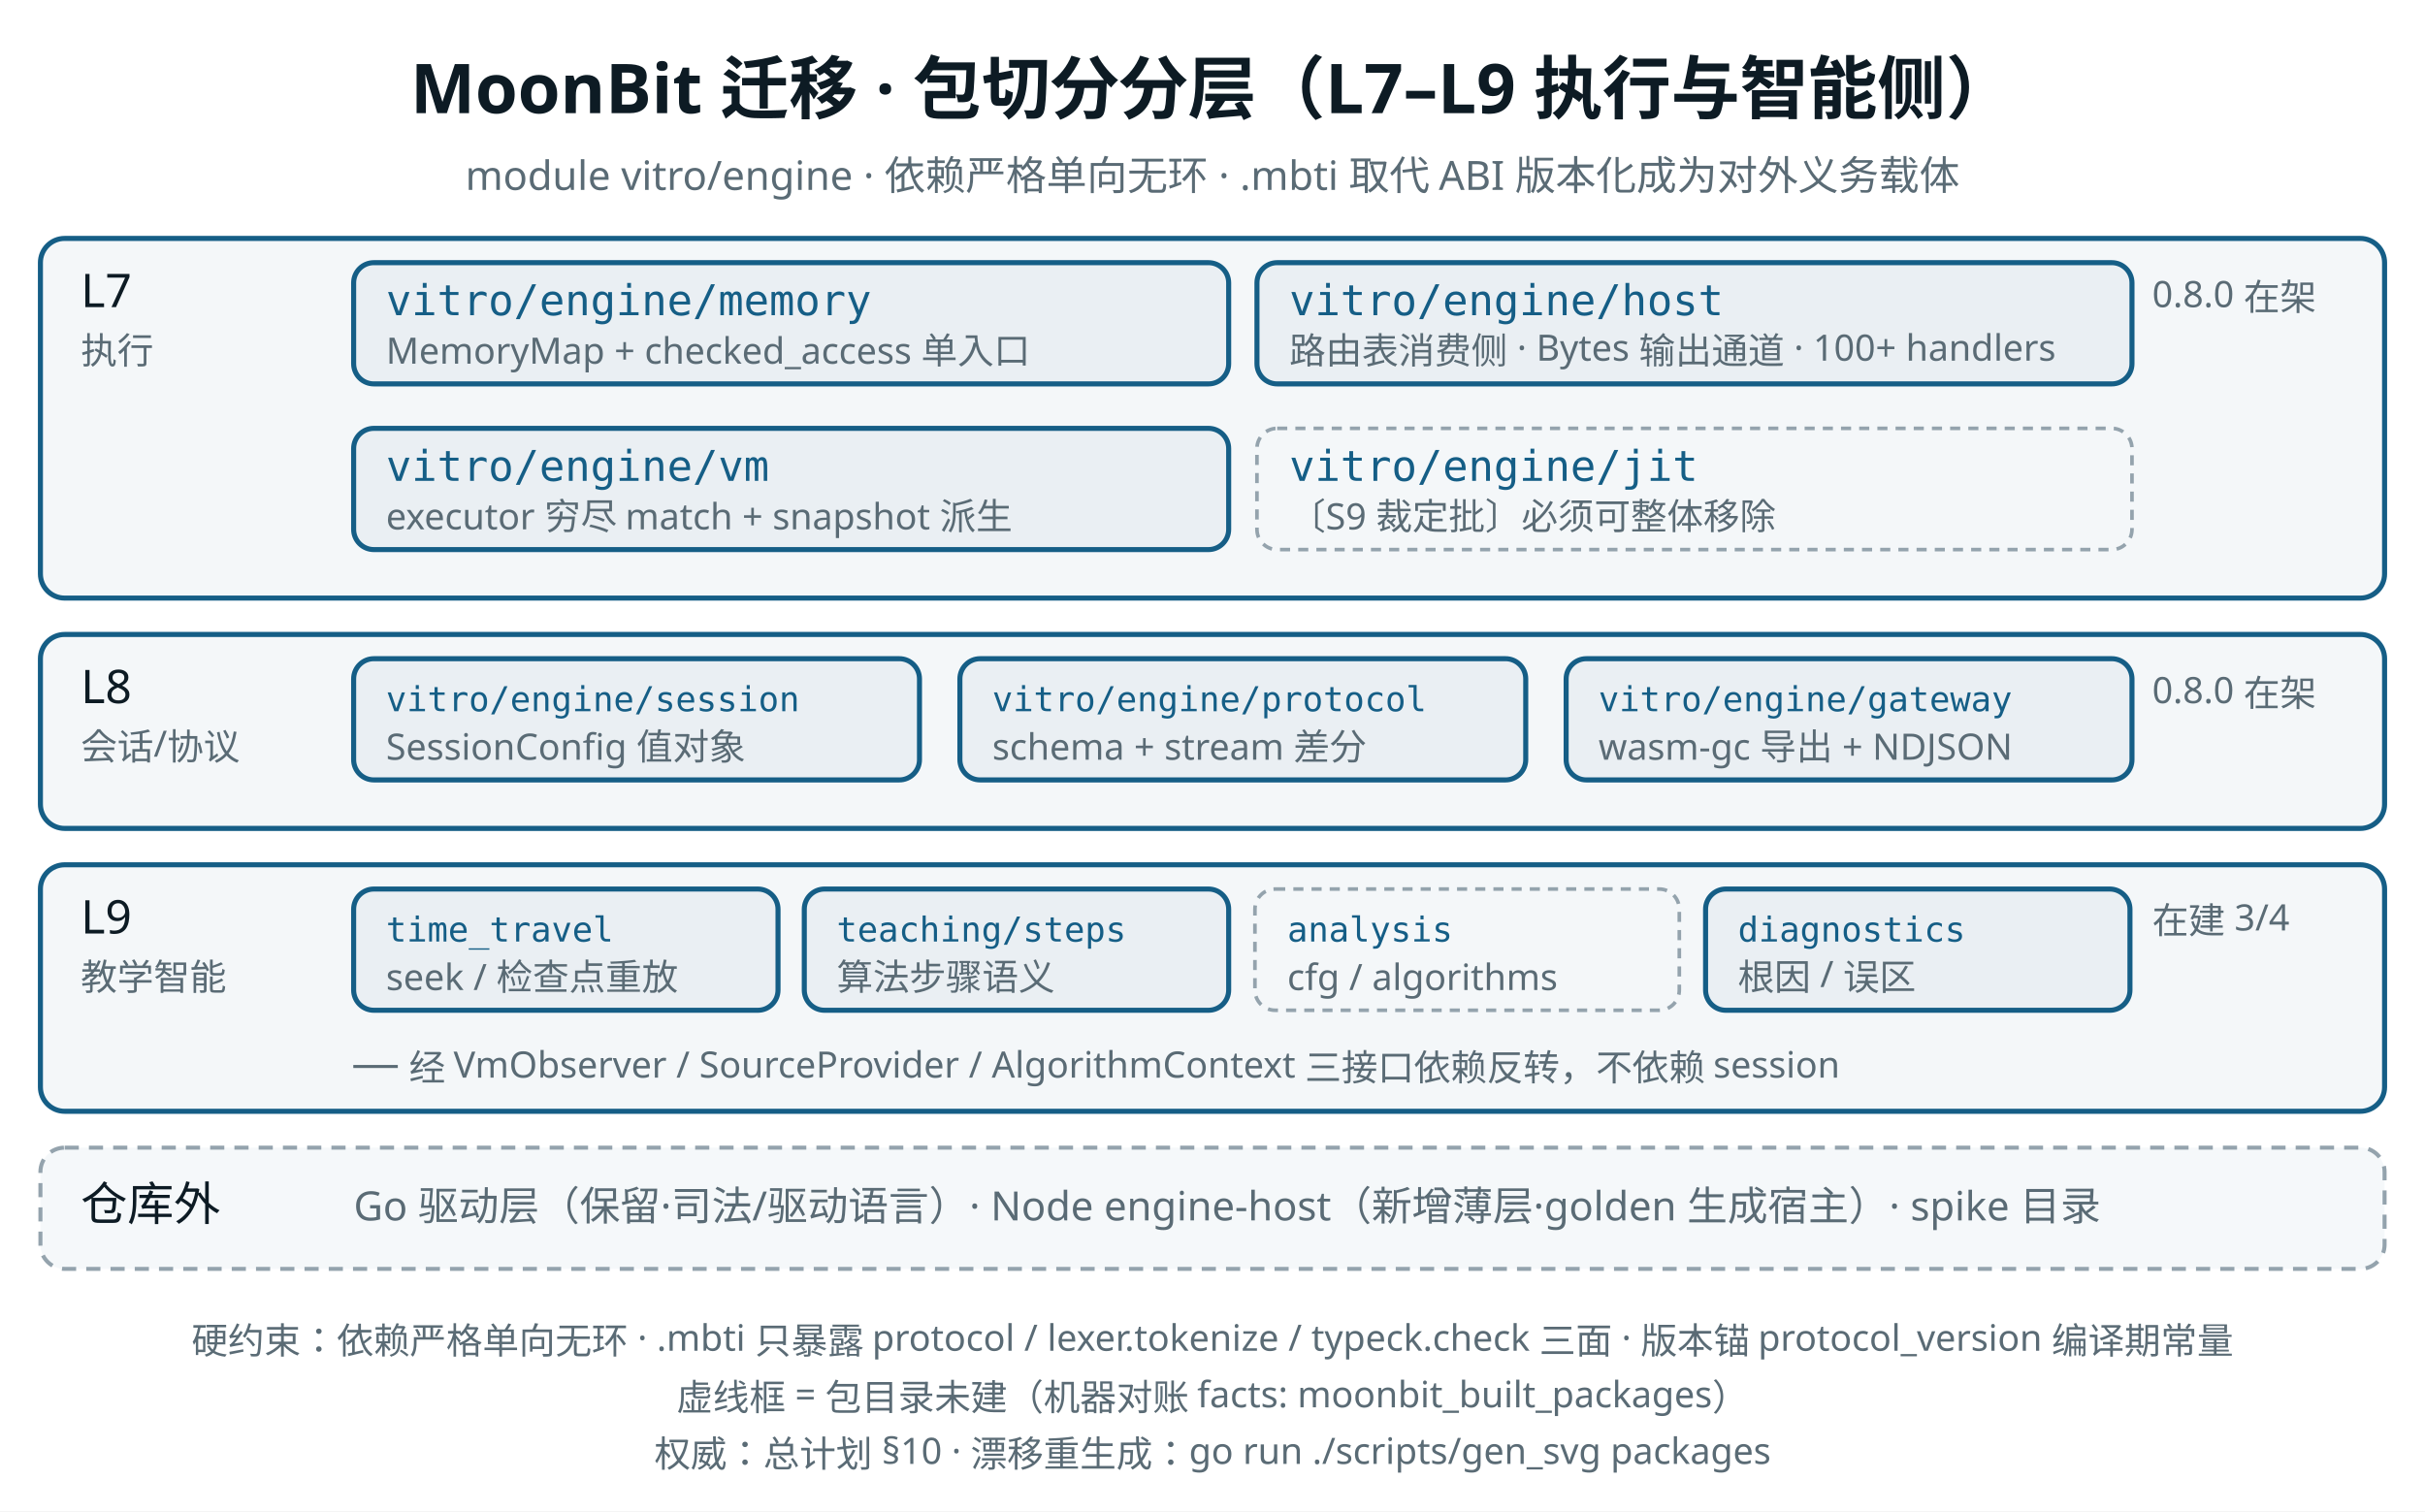
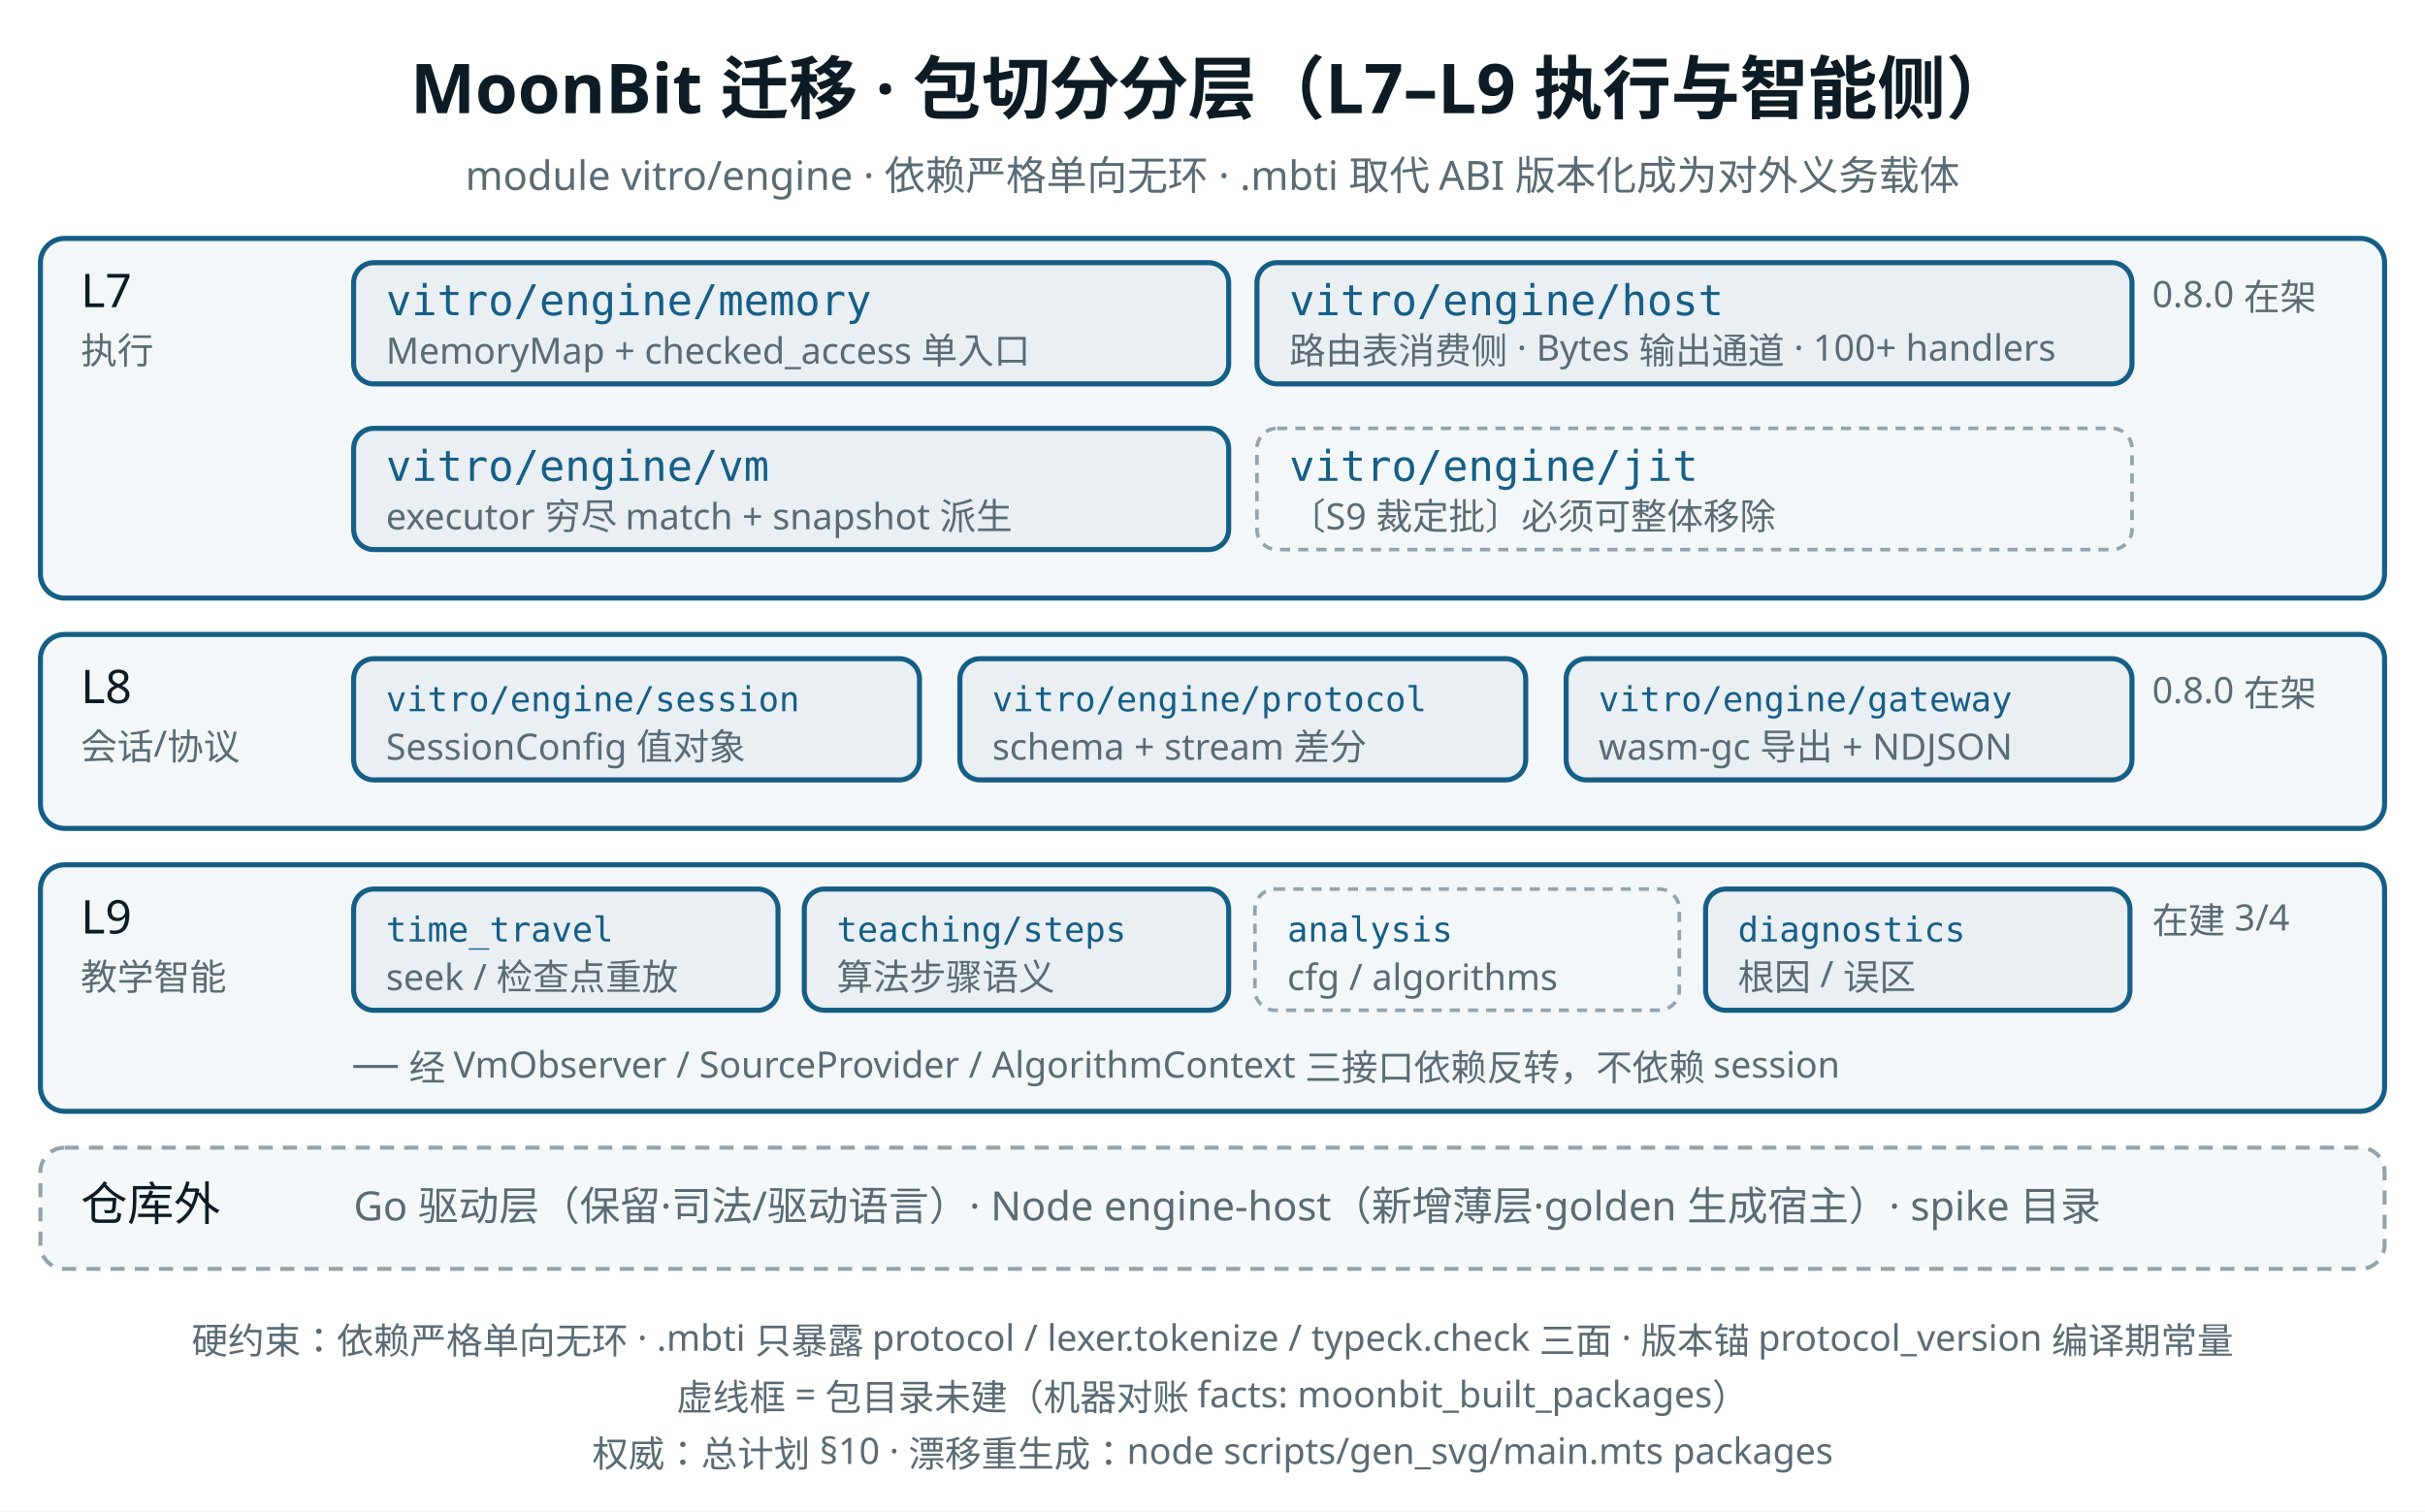
<svg xmlns="http://www.w3.org/2000/svg" viewBox="0 0 1200 748" role="img" aria-label="vitro MoonBit 包切分分层图">
  <style>
    .bg     { fill: #FFFFFF; }
    .core   { fill: #155E86; fill-opacity: .07; stroke: #155E86; stroke-width: 3; }
    .card   { fill: #155E86; fill-opacity: .05; stroke: #155E86; stroke-width: 2.5; }
    .cons   { fill: none; stroke: #94A3AD; stroke-width: 2; }
    .warn   { fill: #155E86; fill-opacity: .04; stroke: #94A3AD; stroke-width: 2; stroke-dasharray: 7 5; }
    .plan   { fill: none; stroke: #94A3AD; stroke-width: 1.8; stroke-dasharray: 5 4; }
    .line   { stroke: #94A3AD; stroke-width: 3; fill: none; }
    .edge   { stroke: #94A3AD; stroke-width: 2.5; fill: none; }
    .ahf    { fill: #94A3AD; stroke: none; }
    .tn     { font-family: "Consolas","Cascadia Mono",monospace; font-size: 17px; fill: #155E86; stroke: none; }
    .zone   { fill: #155E86; fill-opacity: .028; stroke: #155E86; stroke-width: 1.6; }
    .tt     { font-family: "Segoe UI","Microsoft YaHei",sans-serif; font-size: 34px; font-weight: 600; fill: #0D1B24; stroke: none; }
    .t      { font-family: "Segoe UI","Microsoft YaHei",sans-serif; font-size: 23px; fill: #0D1B24; stroke: none; }
    .ts     { font-family: "Consolas","Cascadia Mono",monospace; font-size: 21px; fill: #155E86; stroke: none; }
    .tm     { font-family: "Segoe UI","Microsoft YaHei",sans-serif; font-size: 20px; fill: #5A6B75; stroke: none; }
    .tc     { font-family: "Segoe UI","Microsoft YaHei",sans-serif; font-size: 18px; fill: #5A6B75; stroke: none; }
    @media (prefers-color-scheme: dark) {
      .bg   { fill: #0D1B24; }
      .core { stroke: #4FB3E8; fill: #4FB3E8; fill-opacity: .1; }
      .card { stroke: #4FB3E8; fill: #4FB3E8; fill-opacity: .07; }
      .zone { stroke: #4FB3E8; fill: #4FB3E8; fill-opacity: .05; }
      .cons, .warn, .plan { stroke: #5A6B75; }
      .line, .edge { stroke: #5A6B75; }
      .ahf  { fill: #5A6B75; }
      .tt, .t { fill: #E9F1F7; }
      .ts, .tn { fill: #4FB3E8; }
      .tm, .tc { fill: #94A3AD; }
    }
  </style>
  <rect class="bg" width="1200" height="748" />
  <defs>
    <marker id="ah" viewBox="0 0 10 10" refX="8.5" refY="5" markerWidth="6.5" markerHeight="6.5" orient="auto-start-reverse">
      <path d="M0,0 L10,5 L0,10 z" class="ahf" />
    </marker>
  </defs>
  <text class="tt" x="600" y="56" text-anchor="middle">MoonBit 迁移 · 包切分分层（L7–L9 执行与智能侧）</text>
  <text class="tm" x="600" y="94" text-anchor="middle">module vitro/engine · 依赖严格单向无环 · .mbti 取代 ABI 版本化成为对外义务载体</text>
  <rect class="card" x="20" y="118" width="1160" height="178" rx="12" />
  <text class="t" x="40" y="152" text-anchor="start">L7</text>
  <text class="tc" x="40" y="180" text-anchor="start">执行</text>
  <text class="tc" x="1065" y="152" text-anchor="start">0.8.0 在架</text>
  <rect class="card" x="175" y="130" width="433" height="60" rx="10" />
  <text class="ts" x="191" y="156" text-anchor="start">vitro/engine/memory</text>
  <text class="tc" x="191" y="180" text-anchor="start">MemoryMap + checked_access 单入口</text>
  <rect class="card" x="622" y="130" width="433" height="60" rx="10" />
  <text class="ts" x="638" y="156" text-anchor="start">vitro/engine/host</text>
  <text class="tc" x="638" y="180" text-anchor="start">路由表消费侧 · Bytes 输出通道 · 100+ handlers</text>
  <rect class="card" x="175" y="212" width="433" height="60" rx="10" />
  <text class="ts" x="191" y="238" text-anchor="start">vitro/engine/vm</text>
  <text class="tc" x="191" y="262" text-anchor="start">executor 穷尽 match + snapshot 派生</text>
  <rect class="plan" x="622" y="212" width="433" height="60" rx="10" />
  <text class="ts" x="638" y="238" text-anchor="start">vitro/engine/jit</text>
  <text class="tc" x="638" y="262" text-anchor="start">〔S9 裁定批〕必须可整体移除</text>
  <rect class="card" x="20" y="314" width="1160" height="96" rx="12" />
  <text class="t" x="40" y="348" text-anchor="start">L8</text>
  <text class="tc" x="40" y="376" text-anchor="start">会话/协议</text>
  <text class="tc" x="1065" y="348" text-anchor="start">0.8.0 在架</text>
  <rect class="card" x="175" y="326" width="280" height="60" rx="10" />
  <text class="tn" x="191" y="352" text-anchor="start">vitro/engine/session</text>
  <text class="tc" x="191" y="376" text-anchor="start">SessionConfig 值对象</text>
  <rect class="card" x="475" y="326" width="280" height="60" rx="10" />
  <text class="tn" x="491" y="352" text-anchor="start">vitro/engine/protocol</text>
  <text class="tc" x="491" y="376" text-anchor="start">schema + stream 差分</text>
  <rect class="card" x="775" y="326" width="280" height="60" rx="10" />
  <text class="tn" x="791" y="352" text-anchor="start">vitro/engine/gateway</text>
  <text class="tc" x="791" y="376" text-anchor="start">wasm-gc 导出 + NDJSON</text>
  <rect class="card" x="20" y="428" width="1160" height="122" rx="12" />
  <text class="t" x="40" y="462" text-anchor="start">L9</text>
  <text class="tc" x="40" y="490" text-anchor="start">教学智能</text>
  <text class="tc" x="1065" y="462" text-anchor="start">在建 3/4</text>
  <rect class="card" x="175" y="440" width="210" height="60" rx="10" />
  <text class="tn" x="191" y="466" text-anchor="start">time_travel</text>
  <text class="tc" x="191" y="490" text-anchor="start">seek / 检查点重放</text>
  <rect class="card" x="398" y="440" width="210" height="60" rx="10" />
  <text class="tn" x="414" y="466" text-anchor="start">teaching/steps</text>
  <text class="tc" x="414" y="490" text-anchor="start">算法步骤语义</text>
  <rect class="plan" x="621" y="440" width="210" height="60" rx="10" />
  <text class="tn" x="637" y="466" text-anchor="start">analysis</text>
  <text class="tc" x="637" y="490" text-anchor="start">cfg / algorithms</text>
  <rect class="card" x="844" y="440" width="210" height="60" rx="10" />
  <text class="tn" x="860" y="466" text-anchor="start">diagnostics</text>
  <text class="tc" x="860" y="490" text-anchor="start">根因 / 误区</text>
  <text class="tc" x="175" y="534" text-anchor="start">── 经 VmObserver / SourceProvider / AlgorithmContext 三接口依赖反转，不依赖 session</text>
  <rect class="warn" x="20" y="568" width="1160" height="60" rx="12" />
  <text class="t" x="40" y="604" text-anchor="start">仓库外</text>
  <text class="tm" x="175" y="604" text-anchor="start">Go 驱动层（保留·司法/驱动语言）· Node engine-host（新增薄层·golden 生成宿主）· spike 目录</text>
  <text class="tc" x="600" y="670" text-anchor="middle">硬约束：依赖严格单向无环 · .mbti 只暴露 protocol / lexer.tokenize / typeck.check 三面 · 版本锚 protocol_version 编译期常量</text>
  <text class="tc" x="600" y="698" text-anchor="middle">虚线框 = 包目录未建（机器对账 facts: moonbit_built_packages）</text>
-   <text class="tc" x="600" y="726" text-anchor="middle">权威：总计划 §10 · 漂移重生成：go run ./scripts/gen_svg packages</text>
+   <text class="tc" x="600" y="726" text-anchor="middle">权威：总计划 §10 · 漂移重生成：node scripts/gen_svg/main.mts packages</text>
</svg>
